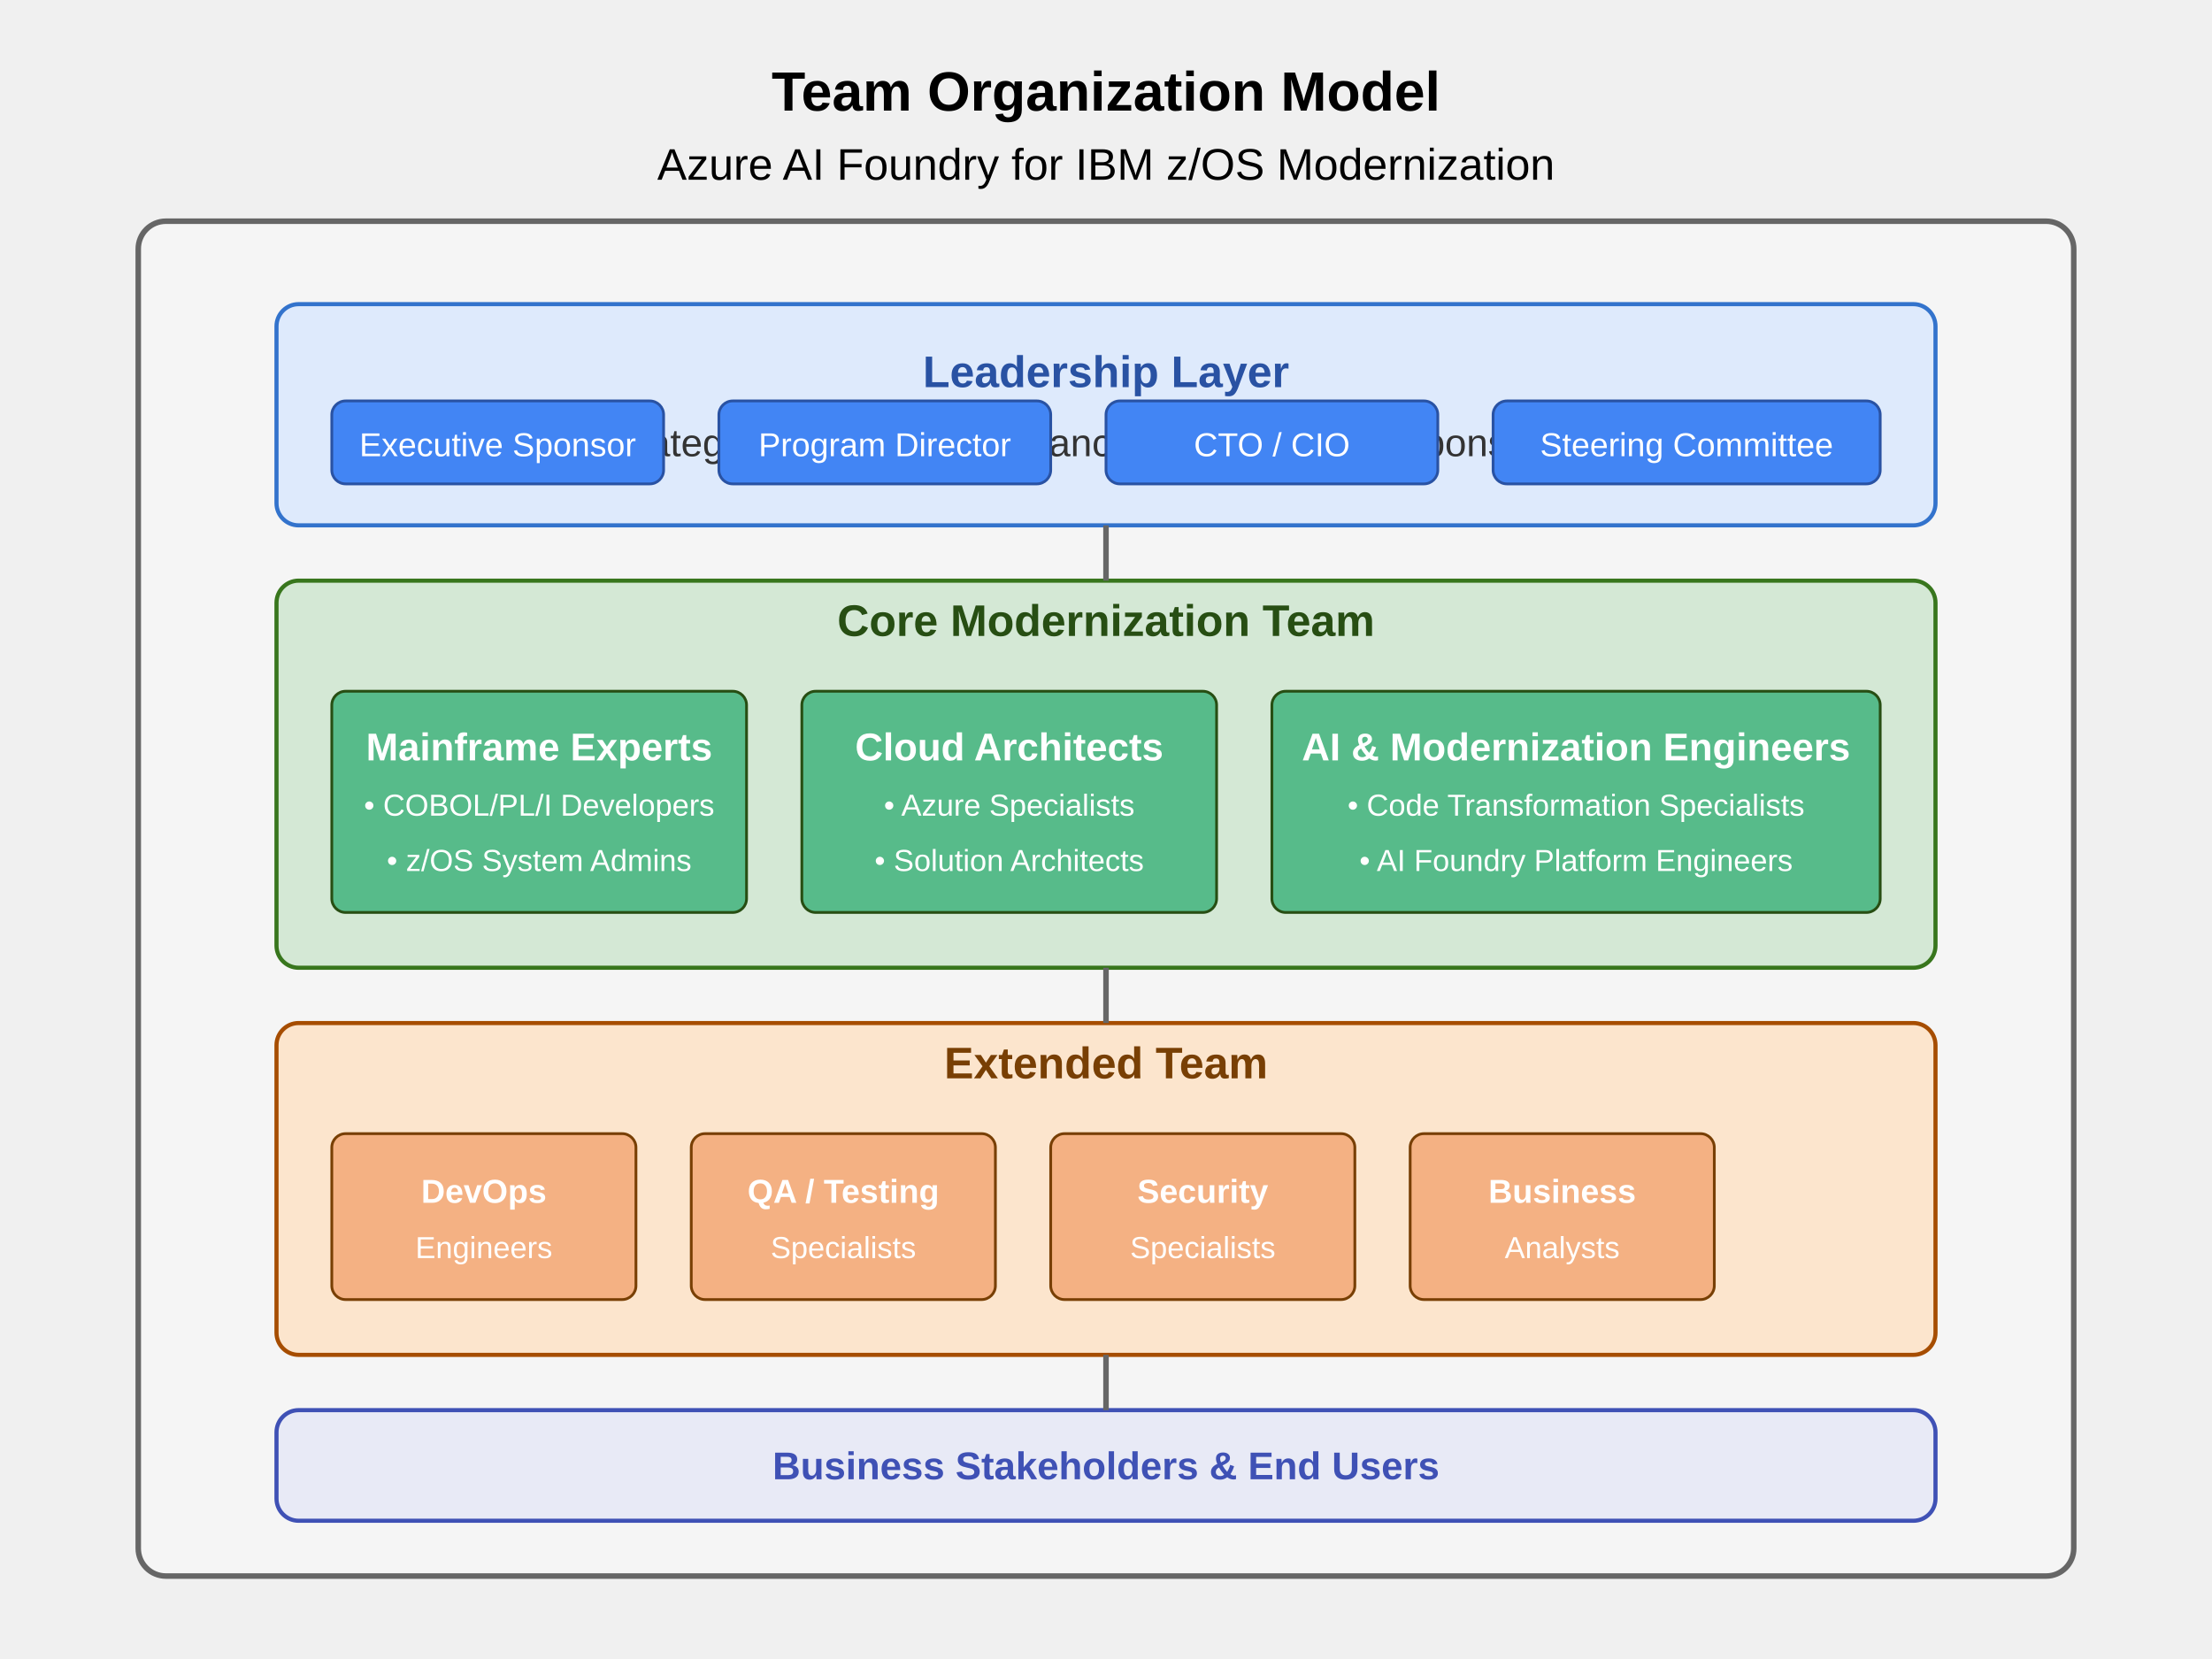
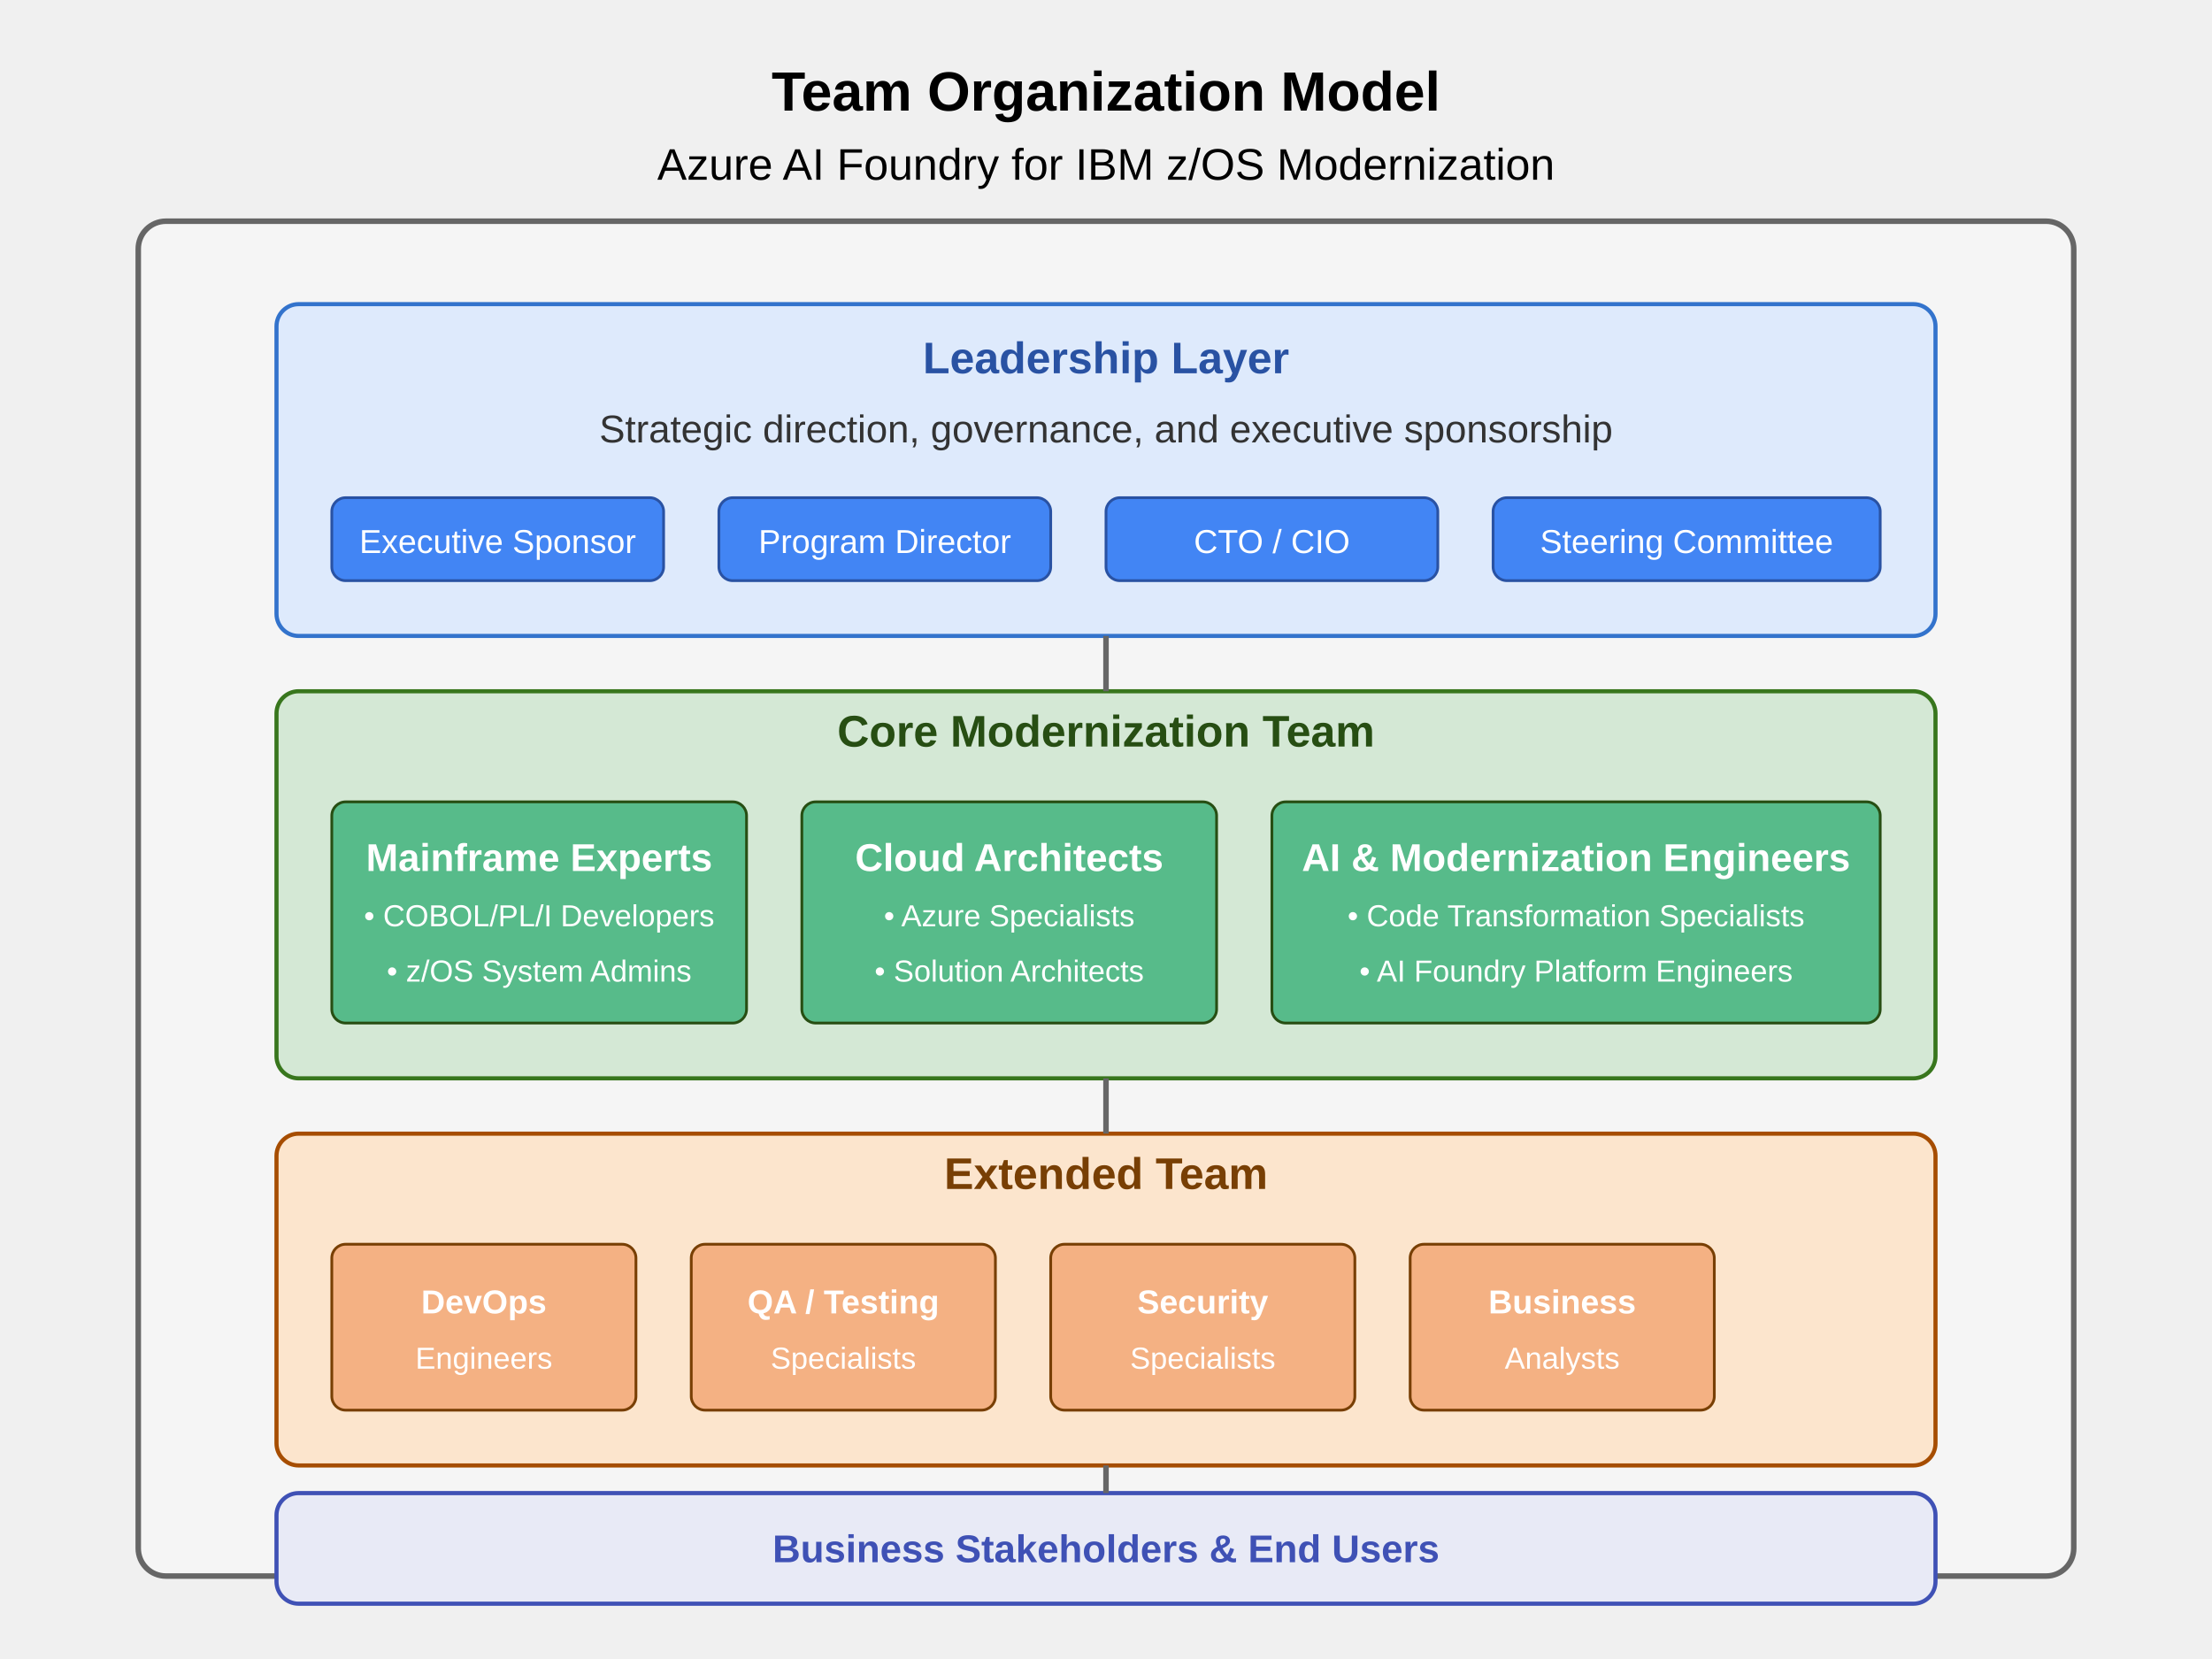
<svg xmlns="http://www.w3.org/2000/svg" width="800" height="600" viewBox="0 0 800 600">
  <text x="400" y="40" text-anchor="middle" font-size="20" font-weight="bold" font-family="Arial, sans-serif">Team Organization Model</text>
  <text x="400" y="65" text-anchor="middle" font-size="16" font-family="Arial, sans-serif">Azure AI Foundry for IBM z/OS Modernization</text>
  <rect x="50" y="80" width="700" height="490" rx="10" ry="10" fill="#f5f5f5" stroke="#666" stroke-width="2" />
-   <rect x="100" y="110" width="600" height="80" rx="8" ry="8" fill="#deeafc" stroke="#3373cc" stroke-width="1.5" />
-   <text x="400" y="140" text-anchor="middle" font-size="16" font-weight="bold" font-family="Arial, sans-serif" fill="#2952a3">Leadership Layer</text>
-   <text x="400" y="165" text-anchor="middle" font-size="14" font-family="Arial, sans-serif" fill="#333">Strategic direction, governance, and executive sponsorship</text>
-   <rect x="120" y="145" width="120" height="30" rx="5" ry="5" fill="#4285f4" stroke="#2952a3" stroke-width="1" />
-   <text x="180" y="165" text-anchor="middle" font-size="12" font-family="Arial, sans-serif" fill="white">Executive Sponsor</text>
-   <rect x="260" y="145" width="120" height="30" rx="5" ry="5" fill="#4285f4" stroke="#2952a3" stroke-width="1" />
-   <text x="320" y="165" text-anchor="middle" font-size="12" font-family="Arial, sans-serif" fill="white">Program Director</text>
-   <rect x="400" y="145" width="120" height="30" rx="5" ry="5" fill="#4285f4" stroke="#2952a3" stroke-width="1" />
-   <text x="460" y="165" text-anchor="middle" font-size="12" font-family="Arial, sans-serif" fill="white">CTO / CIO</text>
-   <rect x="540" y="145" width="140" height="30" rx="5" ry="5" fill="#4285f4" stroke="#2952a3" stroke-width="1" />
-   <text x="610" y="165" text-anchor="middle" font-size="12" font-family="Arial, sans-serif" fill="white">Steering Committee</text>
-   <rect x="100" y="210" width="600" height="140" rx="8" ry="8" fill="#d4e8d5" stroke="#38761d" stroke-width="1.5" />
-   <text x="400" y="230" text-anchor="middle" font-size="16" font-weight="bold" font-family="Arial, sans-serif" fill="#274e13">Core Modernization Team</text>
-   <rect x="120" y="250" width="150" height="80" rx="5" ry="5" fill="#57bb8a" stroke="#274e13" stroke-width="1" />
-   <text x="195" y="275" text-anchor="middle" font-size="14" font-weight="bold" font-family="Arial, sans-serif" fill="white">Mainframe Experts</text>
-   <text x="195" y="295" text-anchor="middle" font-size="11" font-family="Arial, sans-serif" fill="white">• COBOL/PL/I Developers</text>
-   <text x="195" y="315" text-anchor="middle" font-size="11" font-family="Arial, sans-serif" fill="white">• z/OS System Admins</text>
-   <rect x="290" y="250" width="150" height="80" rx="5" ry="5" fill="#57bb8a" stroke="#274e13" stroke-width="1" />
-   <text x="365" y="275" text-anchor="middle" font-size="14" font-weight="bold" font-family="Arial, sans-serif" fill="white">Cloud Architects</text>
-   <text x="365" y="295" text-anchor="middle" font-size="11" font-family="Arial, sans-serif" fill="white">• Azure Specialists</text>
-   <text x="365" y="315" text-anchor="middle" font-size="11" font-family="Arial, sans-serif" fill="white">• Solution Architects</text>
-   <rect x="460" y="250" width="220" height="80" rx="5" ry="5" fill="#57bb8a" stroke="#274e13" stroke-width="1" />
-   <text x="570" y="275" text-anchor="middle" font-size="14" font-weight="bold" font-family="Arial, sans-serif" fill="white">AI &amp; Modernization Engineers</text>
-   <text x="570" y="295" text-anchor="middle" font-size="11" font-family="Arial, sans-serif" fill="white">• Code Transformation Specialists</text>
-   <text x="570" y="315" text-anchor="middle" font-size="11" font-family="Arial, sans-serif" fill="white">• AI Foundry Platform Engineers</text>
-   <rect x="100" y="370" width="600" height="120" rx="8" ry="8" fill="#fce5cd" stroke="#a64d00" stroke-width="1.5" />
-   <text x="400" y="390" text-anchor="middle" font-size="16" font-weight="bold" font-family="Arial, sans-serif" fill="#783f04">Extended Team</text>
-   <rect x="120" y="410" width="110" height="60" rx="5" ry="5" fill="#f4b183" stroke="#783f04" stroke-width="1" />
-   <text x="175" y="435" text-anchor="middle" font-size="12" font-weight="bold" font-family="Arial, sans-serif" fill="white">DevOps</text>
-   <text x="175" y="455" text-anchor="middle" font-size="11" font-family="Arial, sans-serif" fill="white">Engineers</text>
-   <rect x="250" y="410" width="110" height="60" rx="5" ry="5" fill="#f4b183" stroke="#783f04" stroke-width="1" />
-   <text x="305" y="435" text-anchor="middle" font-size="12" font-weight="bold" font-family="Arial, sans-serif" fill="white">QA / Testing</text>
-   <text x="305" y="455" text-anchor="middle" font-size="11" font-family="Arial, sans-serif" fill="white">Specialists</text>
-   <rect x="380" y="410" width="110" height="60" rx="5" ry="5" fill="#f4b183" stroke="#783f04" stroke-width="1" />
-   <text x="435" y="435" text-anchor="middle" font-size="12" font-weight="bold" font-family="Arial, sans-serif" fill="white">Security</text>
-   <text x="435" y="455" text-anchor="middle" font-size="11" font-family="Arial, sans-serif" fill="white">Specialists</text>
-   <rect x="510" y="410" width="110" height="60" rx="5" ry="5" fill="#f4b183" stroke="#783f04" stroke-width="1" />
-   <text x="565" y="435" text-anchor="middle" font-size="12" font-weight="bold" font-family="Arial, sans-serif" fill="white">Business</text>
-   <text x="565" y="455" text-anchor="middle" font-size="11" font-family="Arial, sans-serif" fill="white">Analysts</text>
-   <rect x="100" y="510" width="600" height="40" rx="8" ry="8" fill="#e8eaf6" stroke="#3f51b5" stroke-width="1.5" />
-   <text x="400" y="535" text-anchor="middle" font-size="14" font-weight="bold" font-family="Arial, sans-serif" fill="#3f51b5">Business Stakeholders &amp; End Users</text>
-   <line x1="400" y1="190" x2="400" y2="210" stroke="#666" stroke-width="2" />
-   <line x1="400" y1="350" x2="400" y2="370" stroke="#666" stroke-width="2" />
-   <line x1="400" y1="490" x2="400" y2="510" stroke="#666" stroke-width="2" />
+   <rect x="100" y="110" width="600" height="120" rx="8" ry="8" fill="#deeafc" stroke="#3373cc" stroke-width="1.5" />
+   <text x="400" y="135" text-anchor="middle" font-size="16" font-weight="bold" font-family="Arial, sans-serif" fill="#2952a3">Leadership Layer</text>
+   <text x="400" y="160" text-anchor="middle" font-size="14" font-family="Arial, sans-serif" fill="#333">Strategic direction, governance, and executive sponsorship</text>
+   <rect x="120" y="180" width="120" height="30" rx="5" ry="5" fill="#4285f4" stroke="#2952a3" stroke-width="1" />
+   <text x="180" y="200" text-anchor="middle" font-size="12" font-family="Arial, sans-serif" fill="white">Executive Sponsor</text>
+   <rect x="260" y="180" width="120" height="30" rx="5" ry="5" fill="#4285f4" stroke="#2952a3" stroke-width="1" />
+   <text x="320" y="200" text-anchor="middle" font-size="12" font-family="Arial, sans-serif" fill="white">Program Director</text>
+   <rect x="400" y="180" width="120" height="30" rx="5" ry="5" fill="#4285f4" stroke="#2952a3" stroke-width="1" />
+   <text x="460" y="200" text-anchor="middle" font-size="12" font-family="Arial, sans-serif" fill="white">CTO / CIO</text>
+   <rect x="540" y="180" width="140" height="30" rx="5" ry="5" fill="#4285f4" stroke="#2952a3" stroke-width="1" />
+   <text x="610" y="200" text-anchor="middle" font-size="12" font-family="Arial, sans-serif" fill="white">Steering Committee</text>
+   <rect x="100" y="250" width="600" height="140" rx="8" ry="8" fill="#d4e8d5" stroke="#38761d" stroke-width="1.5" />
+   <text x="400" y="270" text-anchor="middle" font-size="16" font-weight="bold" font-family="Arial, sans-serif" fill="#274e13">Core Modernization Team</text>
+   <rect x="120" y="290" width="150" height="80" rx="5" ry="5" fill="#57bb8a" stroke="#274e13" stroke-width="1" />
+   <text x="195" y="315" text-anchor="middle" font-size="14" font-weight="bold" font-family="Arial, sans-serif" fill="white">Mainframe Experts</text>
+   <text x="195" y="335" text-anchor="middle" font-size="11" font-family="Arial, sans-serif" fill="white">• COBOL/PL/I Developers</text>
+   <text x="195" y="355" text-anchor="middle" font-size="11" font-family="Arial, sans-serif" fill="white">• z/OS System Admins</text>
+   <rect x="290" y="290" width="150" height="80" rx="5" ry="5" fill="#57bb8a" stroke="#274e13" stroke-width="1" />
+   <text x="365" y="315" text-anchor="middle" font-size="14" font-weight="bold" font-family="Arial, sans-serif" fill="white">Cloud Architects</text>
+   <text x="365" y="335" text-anchor="middle" font-size="11" font-family="Arial, sans-serif" fill="white">• Azure Specialists</text>
+   <text x="365" y="355" text-anchor="middle" font-size="11" font-family="Arial, sans-serif" fill="white">• Solution Architects</text>
+   <rect x="460" y="290" width="220" height="80" rx="5" ry="5" fill="#57bb8a" stroke="#274e13" stroke-width="1" />
+   <text x="570" y="315" text-anchor="middle" font-size="14" font-weight="bold" font-family="Arial, sans-serif" fill="white">AI &amp; Modernization Engineers</text>
+   <text x="570" y="335" text-anchor="middle" font-size="11" font-family="Arial, sans-serif" fill="white">• Code Transformation Specialists</text>
+   <text x="570" y="355" text-anchor="middle" font-size="11" font-family="Arial, sans-serif" fill="white">• AI Foundry Platform Engineers</text>
+   <rect x="100" y="410" width="600" height="120" rx="8" ry="8" fill="#fce5cd" stroke="#a64d00" stroke-width="1.5" />
+   <text x="400" y="430" text-anchor="middle" font-size="16" font-weight="bold" font-family="Arial, sans-serif" fill="#783f04">Extended Team</text>
+   <rect x="120" y="450" width="110" height="60" rx="5" ry="5" fill="#f4b183" stroke="#783f04" stroke-width="1" />
+   <text x="175" y="475" text-anchor="middle" font-size="12" font-weight="bold" font-family="Arial, sans-serif" fill="white">DevOps</text>
+   <text x="175" y="495" text-anchor="middle" font-size="11" font-family="Arial, sans-serif" fill="white">Engineers</text>
+   <rect x="250" y="450" width="110" height="60" rx="5" ry="5" fill="#f4b183" stroke="#783f04" stroke-width="1" />
+   <text x="305" y="475" text-anchor="middle" font-size="12" font-weight="bold" font-family="Arial, sans-serif" fill="white">QA / Testing</text>
+   <text x="305" y="495" text-anchor="middle" font-size="11" font-family="Arial, sans-serif" fill="white">Specialists</text>
+   <rect x="380" y="450" width="110" height="60" rx="5" ry="5" fill="#f4b183" stroke="#783f04" stroke-width="1" />
+   <text x="435" y="475" text-anchor="middle" font-size="12" font-weight="bold" font-family="Arial, sans-serif" fill="white">Security</text>
+   <text x="435" y="495" text-anchor="middle" font-size="11" font-family="Arial, sans-serif" fill="white">Specialists</text>
+   <rect x="510" y="450" width="110" height="60" rx="5" ry="5" fill="#f4b183" stroke="#783f04" stroke-width="1" />
+   <text x="565" y="475" text-anchor="middle" font-size="12" font-weight="bold" font-family="Arial, sans-serif" fill="white">Business</text>
+   <text x="565" y="495" text-anchor="middle" font-size="11" font-family="Arial, sans-serif" fill="white">Analysts</text>
+   <rect x="100" y="540" width="600" height="40" rx="8" ry="8" fill="#e8eaf6" stroke="#3f51b5" stroke-width="1.5" />
+   <text x="400" y="565" text-anchor="middle" font-size="14" font-weight="bold" font-family="Arial, sans-serif" fill="#3f51b5">Business Stakeholders &amp; End Users</text>
+   <line x1="400" y1="230" x2="400" y2="250" stroke="#666" stroke-width="2" />
+   <line x1="400" y1="390" x2="400" y2="410" stroke="#666" stroke-width="2" />
+   <line x1="400" y1="530" x2="400" y2="540" stroke="#666" stroke-width="2" />
</svg>
